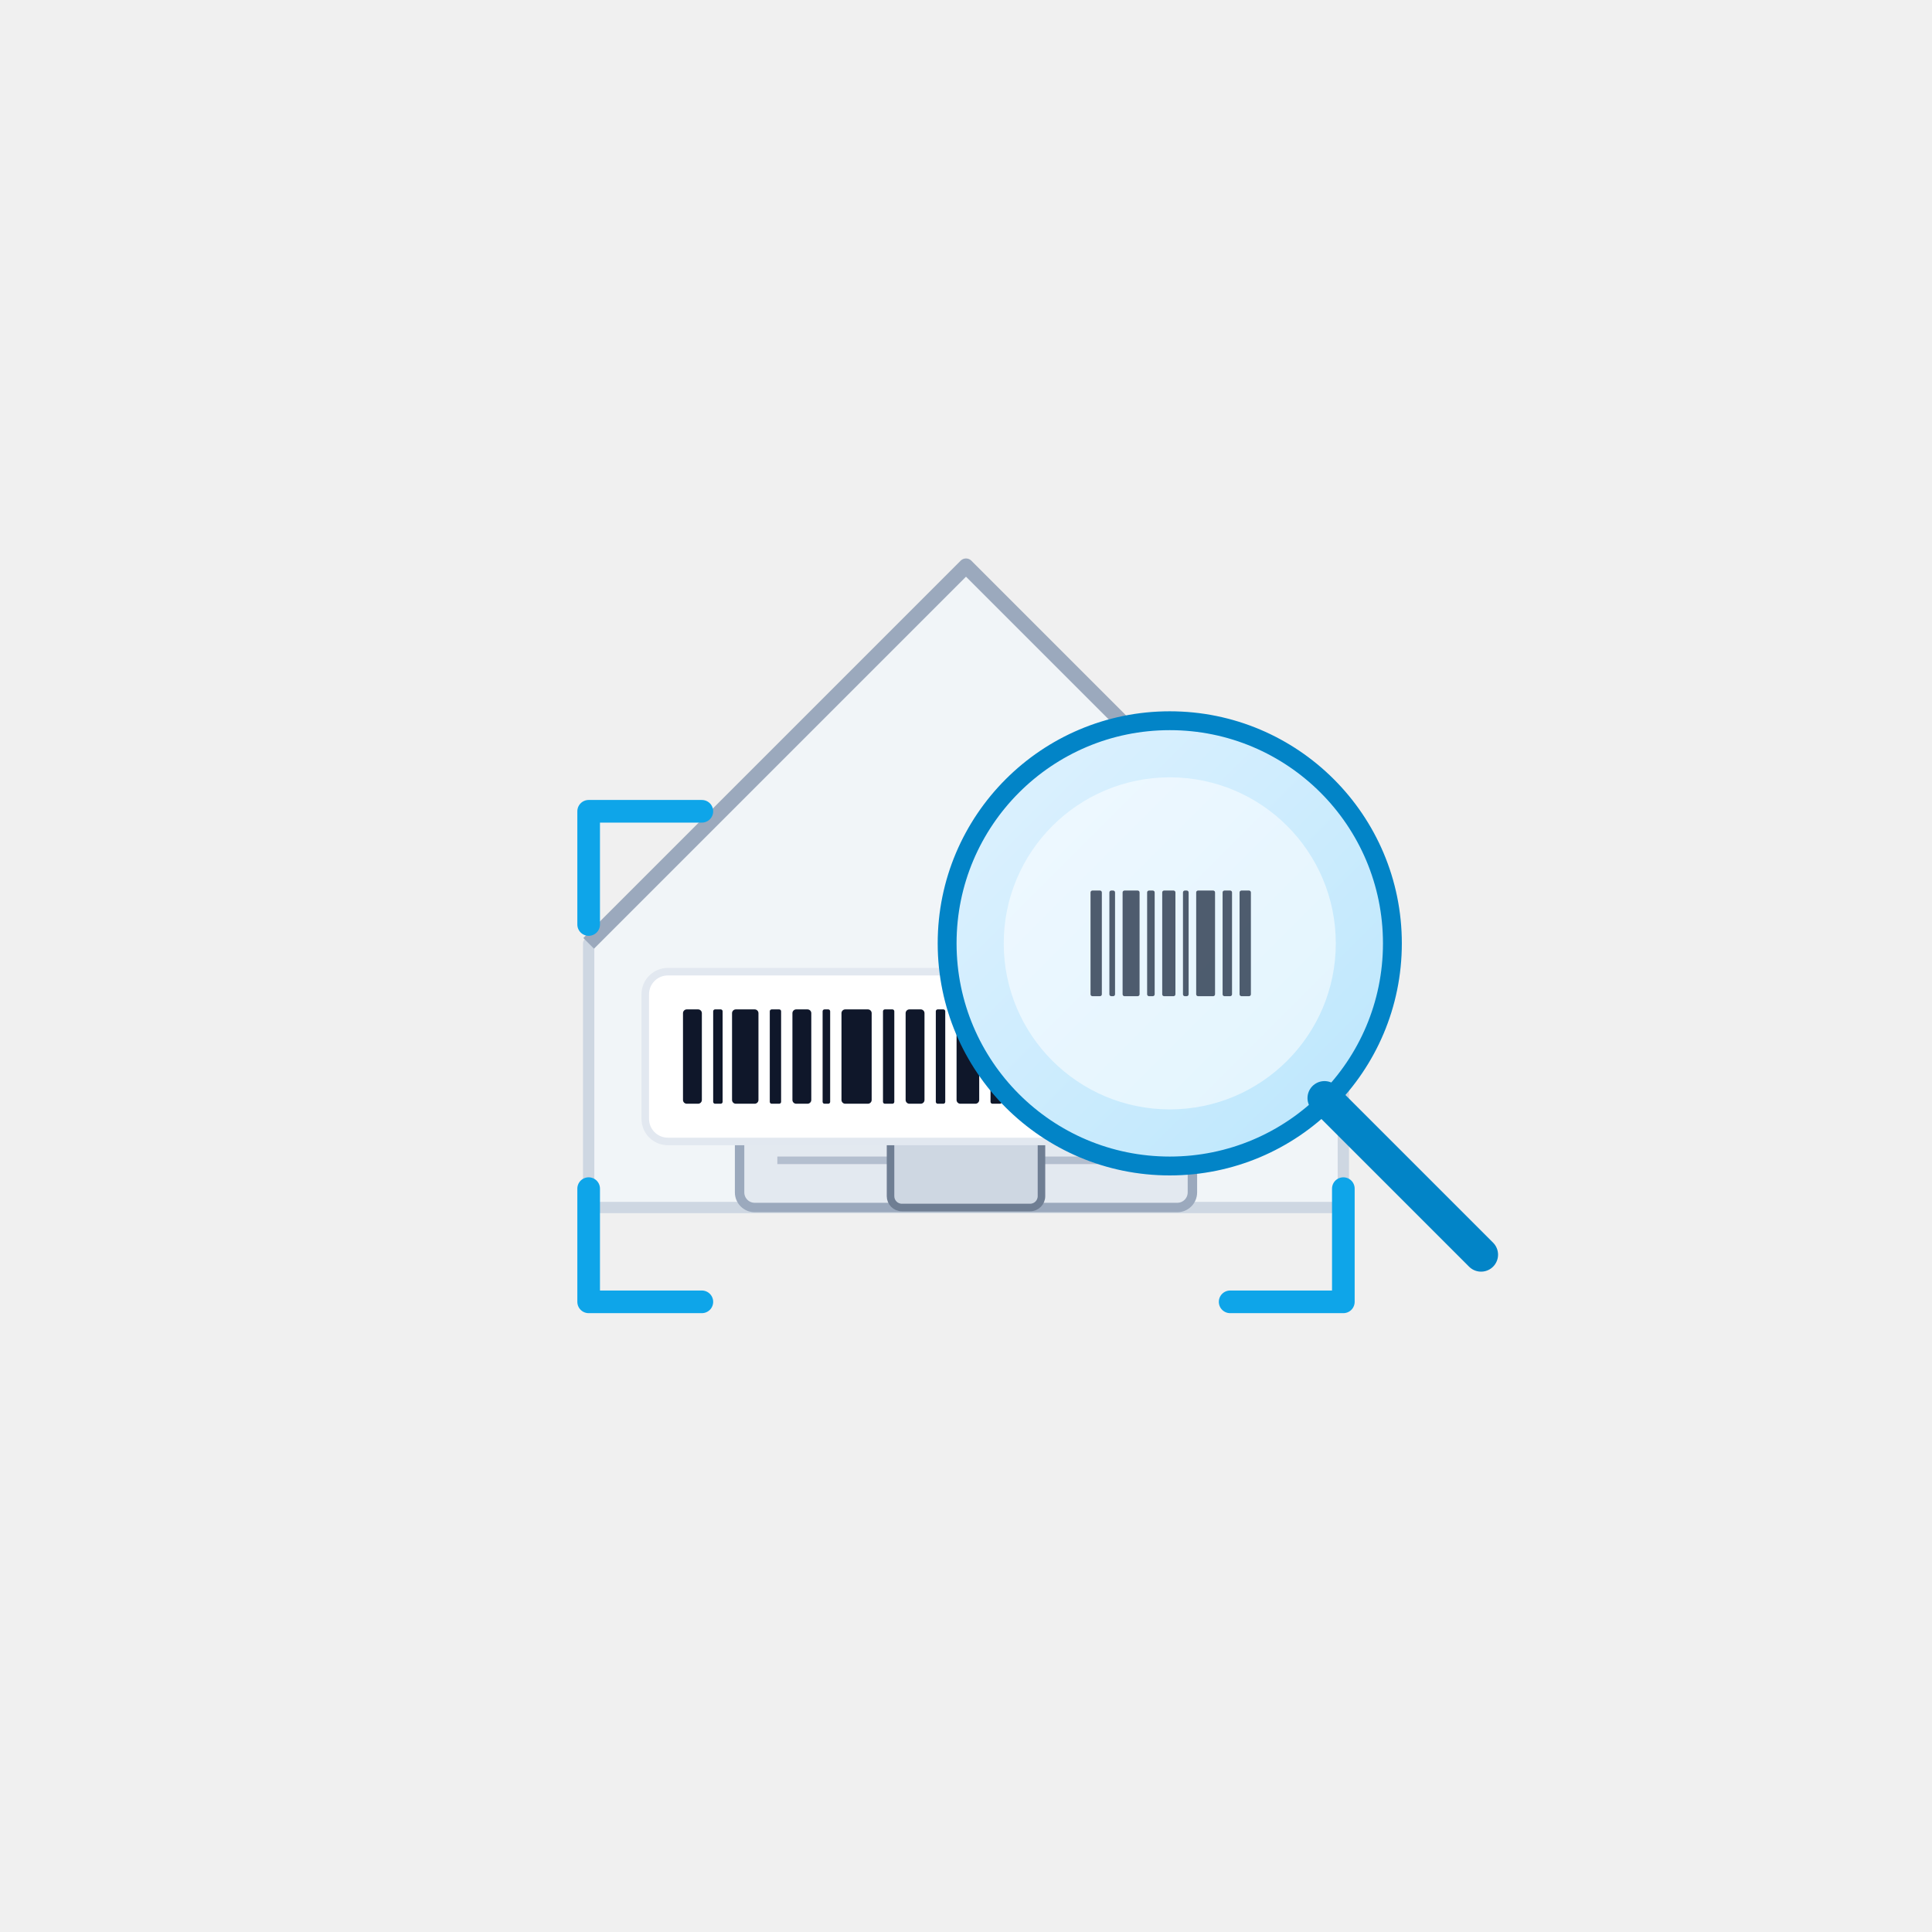
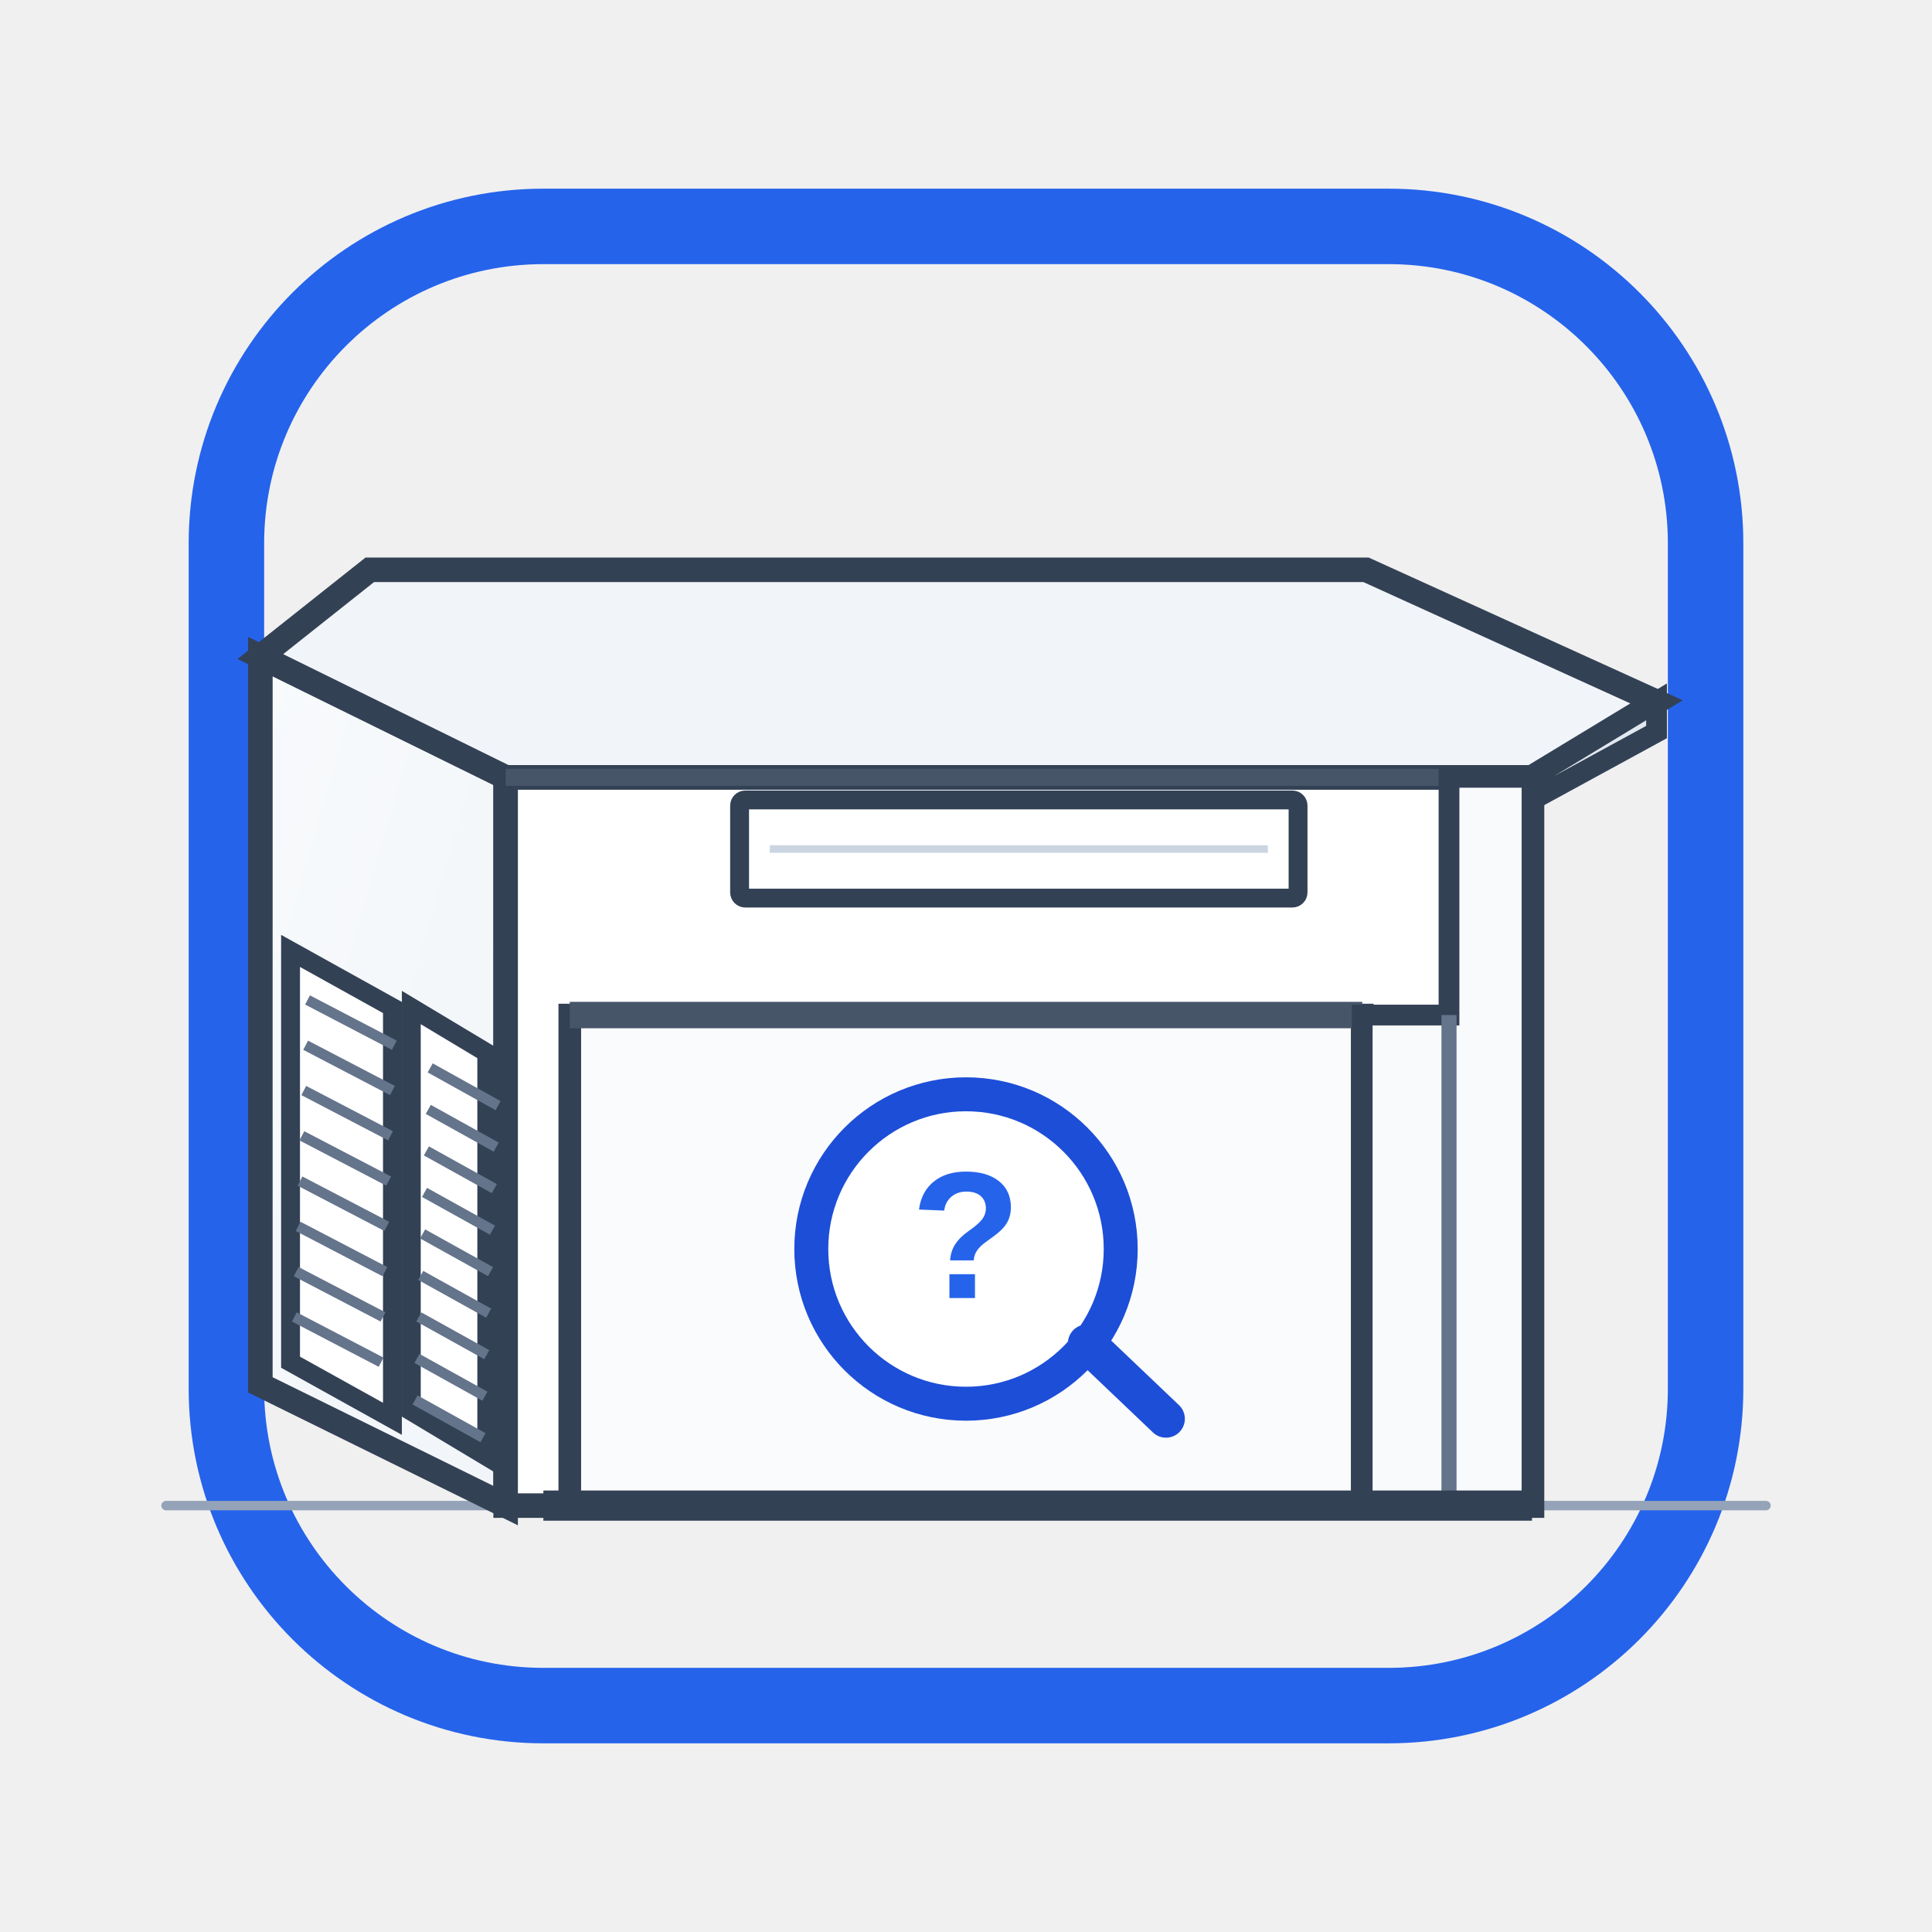
- <svg xmlns="http://www.w3.org/2000/svg" width="1024" height="1024" viewBox="0 0 1024 1024" role="img" aria-label="Warehouse Catalog foreground">
+ <svg xmlns="http://www.w3.org/2000/svg" width="1024" height="1024" viewBox="0 0 1024 1024" role="img" aria-label="Warehouse Catalog">
  <defs>
-     <linearGradient id="glass" x1="0%" y1="0%" x2="100%" y2="100%">
-       <stop offset="0%" stop-color="#e0f2fe" />
-       <stop offset="100%" stop-color="#bae6fd" />
+     <clipPath id="lensClip">
+       <circle cx="512" cy="662" r="58" />
+     </clipPath>
+     <linearGradient id="wallShade" x1="0%" y1="0%" x2="100%" y2="100%">
+       <stop offset="0%" stop-color="#f8fafc" />
+       <stop offset="100%" stop-color="#f1f5f9" />
    </linearGradient>
  </defs>
-   <g transform="translate(512 420)" opacity="0.92">
-     <path d="M-200 80 L0 -120 L200 80 V220 H-200 Z" fill="#f1f5f9" stroke="#cbd5e1" stroke-width="6" stroke-linejoin="round" />
-     <path d="M-200 80 L0 -120 L200 80" fill="none" stroke="#94a3b8" stroke-width="8" stroke-linejoin="round" />
-     <rect x="-120" y="100" width="240" height="120" rx="8" fill="#e2e8f0" stroke="#94a3b8" stroke-width="5" />
-     <path d="M-100 115 H100 M-100 135 H100 M-100 155 H100 M-100 175 H100 M-100 195 H100" stroke="#94a3b8" stroke-width="4" opacity="0.65" />
-     <rect x="-40" y="130" width="80" height="90" rx="6" fill="#cbd5e1" stroke="#64748b" stroke-width="4" />
+   <rect x="120" y="120" width="784" height="784" rx="168" ry="168" fill="none" stroke="#2563eb" stroke-width="40" />
+   <line x1="88" y1="798" x2="936" y2="798" stroke="#94a3b8" stroke-width="5" stroke-linecap="round" />
+   <path d="M 138 734 L 268 798 L 268 412 L 138 348 Z" fill="url(#wallShade)" stroke="#334155" stroke-width="13" />
+   <path d="M 268 798 L 268 412 L 812 412 L 812 798 Z" fill="#ffffff" stroke="#334155" stroke-width="13" />
+   <path d="M 138 348 L 268 412 L 812 412 L 878 372 L 724 302 L 196 302 L 138 348 Z" fill="#f1f5f9" stroke="#334155" stroke-width="13" />
+   <path d="M 812 412 L 878 372 L 878 388 L 812 424 Z" fill="#e2e8f0" stroke="#334155" stroke-width="11" />
+   <path d="M 268 412 L 812 412" stroke="#475569" stroke-width="9" fill="none" />
+   <path d="M 154 722 L 208 752 L 208 534 L 154 504 Z" fill="#ffffff" stroke="#334155" stroke-width="10" />
+   <path d="M 156 698 L 202 722 M 157 674 L 203 698 M 158 650 L 204 674 M 159 626 L 205 650 M 160 602 L 206 626 M 161 578 L 207 602 M 162 554 L 208 578 M 163 530 L 209 554" stroke="#64748b" stroke-width="5.5" />
+   <path d="M 218 748 L 258 772 L 258 558 L 218 534 Z" fill="#ffffff" stroke="#334155" stroke-width="10" />
+   <path d="M 220 742 L 256 762 M 221 720 L 257 740 M 222 698 L 258 718 M 223 676 L 259 696 M 224 654 L 260 674 M 225 632 L 261 652 M 226 610 L 262 630 M 227 588 L 263 608 M 228 566 L 264 586" stroke="#64748b" stroke-width="5.5" />
+   <rect x="392" y="424" width="296" height="52" rx="3" fill="#ffffff" stroke="#334155" stroke-width="10" />
+   <line x1="408" y1="450" x2="672" y2="450" stroke="#cbd5e1" stroke-width="4" />
+   <path d="M 302 798 L 302 538 L 722 538 L 722 798 Z" fill="#fafbfc" stroke="none" />
+   <path d="M 302 798 L 302 538 L 722 538 L 722 798" fill="none" stroke="#334155" stroke-width="12" />
+   <path d="M 302 538 L 722 538" stroke="#475569" stroke-width="14" />
+   <path d="M 722 538 L 722 798 L 812 798 L 812 412 L 768 412 L 768 538 Z" fill="#f8fafc" stroke="#334155" stroke-width="11" />
+   <path d="M 768 538 L 768 798" stroke="#64748b" stroke-width="8" />
+   <path d="M 288 798 L 812 798" stroke="#334155" stroke-width="16" />
+   <circle cx="512" cy="662" r="82" fill="#ffffff" stroke="#1d4ed8" stroke-width="18" />
+   <g clip-path="url(#lensClip)">
+     <text x="512" y="688" text-anchor="middle" font-family="Segoe UI, system-ui, Arial, sans-serif" font-size="96" font-weight="700" fill="#2563eb">?</text>
  </g>
-   <g transform="translate(512 560)">
-     <path d="M-200 -70 L-200 -130 L-140 -130" fill="none" stroke="#0ea5e9" stroke-width="12" stroke-linecap="round" stroke-linejoin="round" />
-     <path d="M200 -70 L200 -130 L140 -130" fill="none" stroke="#0ea5e9" stroke-width="12" stroke-linecap="round" stroke-linejoin="round" />
-     <path d="M-200 70 L-200 130 L-140 130" fill="none" stroke="#0ea5e9" stroke-width="12" stroke-linecap="round" stroke-linejoin="round" />
-     <path d="M200 70 L200 130 L140 130" fill="none" stroke="#0ea5e9" stroke-width="12" stroke-linecap="round" stroke-linejoin="round" />
-     <rect x="-170" y="-45" width="340" height="90" rx="12" fill="#ffffff" stroke="#e2e8f0" stroke-width="4" />
-     <g transform="translate(-150 -25)">
-       <rect x="0" y="0" width="10" height="50" rx="2" fill="#0f172a" />
-       <rect x="16" y="0" width="5" height="50" rx="1" fill="#0f172a" />
-       <rect x="26" y="0" width="14" height="50" rx="2" fill="#0f172a" />
-       <rect x="46" y="0" width="6" height="50" rx="1" fill="#0f172a" />
-       <rect x="58" y="0" width="10" height="50" rx="2" fill="#0f172a" />
-       <rect x="74" y="0" width="4" height="50" rx="1" fill="#0f172a" />
-       <rect x="84" y="0" width="16" height="50" rx="2" fill="#0f172a" />
-       <rect x="106" y="0" width="6" height="50" rx="1" fill="#0f172a" />
-       <rect x="118" y="0" width="10" height="50" rx="2" fill="#0f172a" />
-       <rect x="134" y="0" width="5" height="50" rx="1" fill="#0f172a" />
-       <rect x="145" y="0" width="12" height="50" rx="2" fill="#0f172a" />
-       <rect x="163" y="0" width="6" height="50" rx="1" fill="#0f172a" />
-       <rect x="175" y="0" width="10" height="50" rx="2" fill="#0f172a" />
-       <rect x="191" y="0" width="4" height="50" rx="1" fill="#0f172a" />
-       <rect x="201" y="0" width="14" height="50" rx="2" fill="#0f172a" />
-       <rect x="221" y="0" width="8" height="50" rx="2" fill="#0f172a" />
-       <rect x="235" y="0" width="6" height="50" rx="1" fill="#0f172a" />
-       <rect x="247" y="0" width="12" height="50" rx="2" fill="#0f172a" />
-       <rect x="265" y="0" width="5" height="50" rx="1" fill="#0f172a" />
-       <rect x="276" y="0" width="10" height="50" rx="2" fill="#0f172a" />
-       <rect x="292" y="0" width="8" height="50" rx="2" fill="#0f172a" />
-     </g>
-   </g>
-   <g transform="translate(620 500)">
-     <circle cx="0" cy="0" r="118" fill="url(#glass)" stroke="#0284c7" stroke-width="10" />
-     <circle cx="0" cy="0" r="88" fill="#ffffff" opacity="0.55" />
-     <path d="M82 82 L165 165" stroke="#0284c7" stroke-width="18" stroke-linecap="round" />
-     <g transform="translate(-42 -28)" opacity="0.85">
-       <rect x="0" y="0" width="6" height="56" rx="1" fill="#334155" />
-       <rect x="10" y="0" width="3" height="56" rx="1" fill="#334155" />
-       <rect x="17" y="0" width="9" height="56" rx="1" fill="#334155" />
-       <rect x="30" y="0" width="4" height="56" rx="1" fill="#334155" />
-       <rect x="38" y="0" width="7" height="56" rx="1" fill="#334155" />
-       <rect x="49" y="0" width="3" height="56" rx="1" fill="#334155" />
-       <rect x="56" y="0" width="10" height="56" rx="1" fill="#334155" />
-       <rect x="70" y="0" width="5" height="56" rx="1" fill="#334155" />
-       <rect x="79" y="0" width="6" height="56" rx="1" fill="#334155" />
-     </g>
-   </g>
+   <path d="M 576 712 L 618 752" fill="none" stroke="#1d4ed8" stroke-width="20" stroke-linecap="round" />
</svg>
